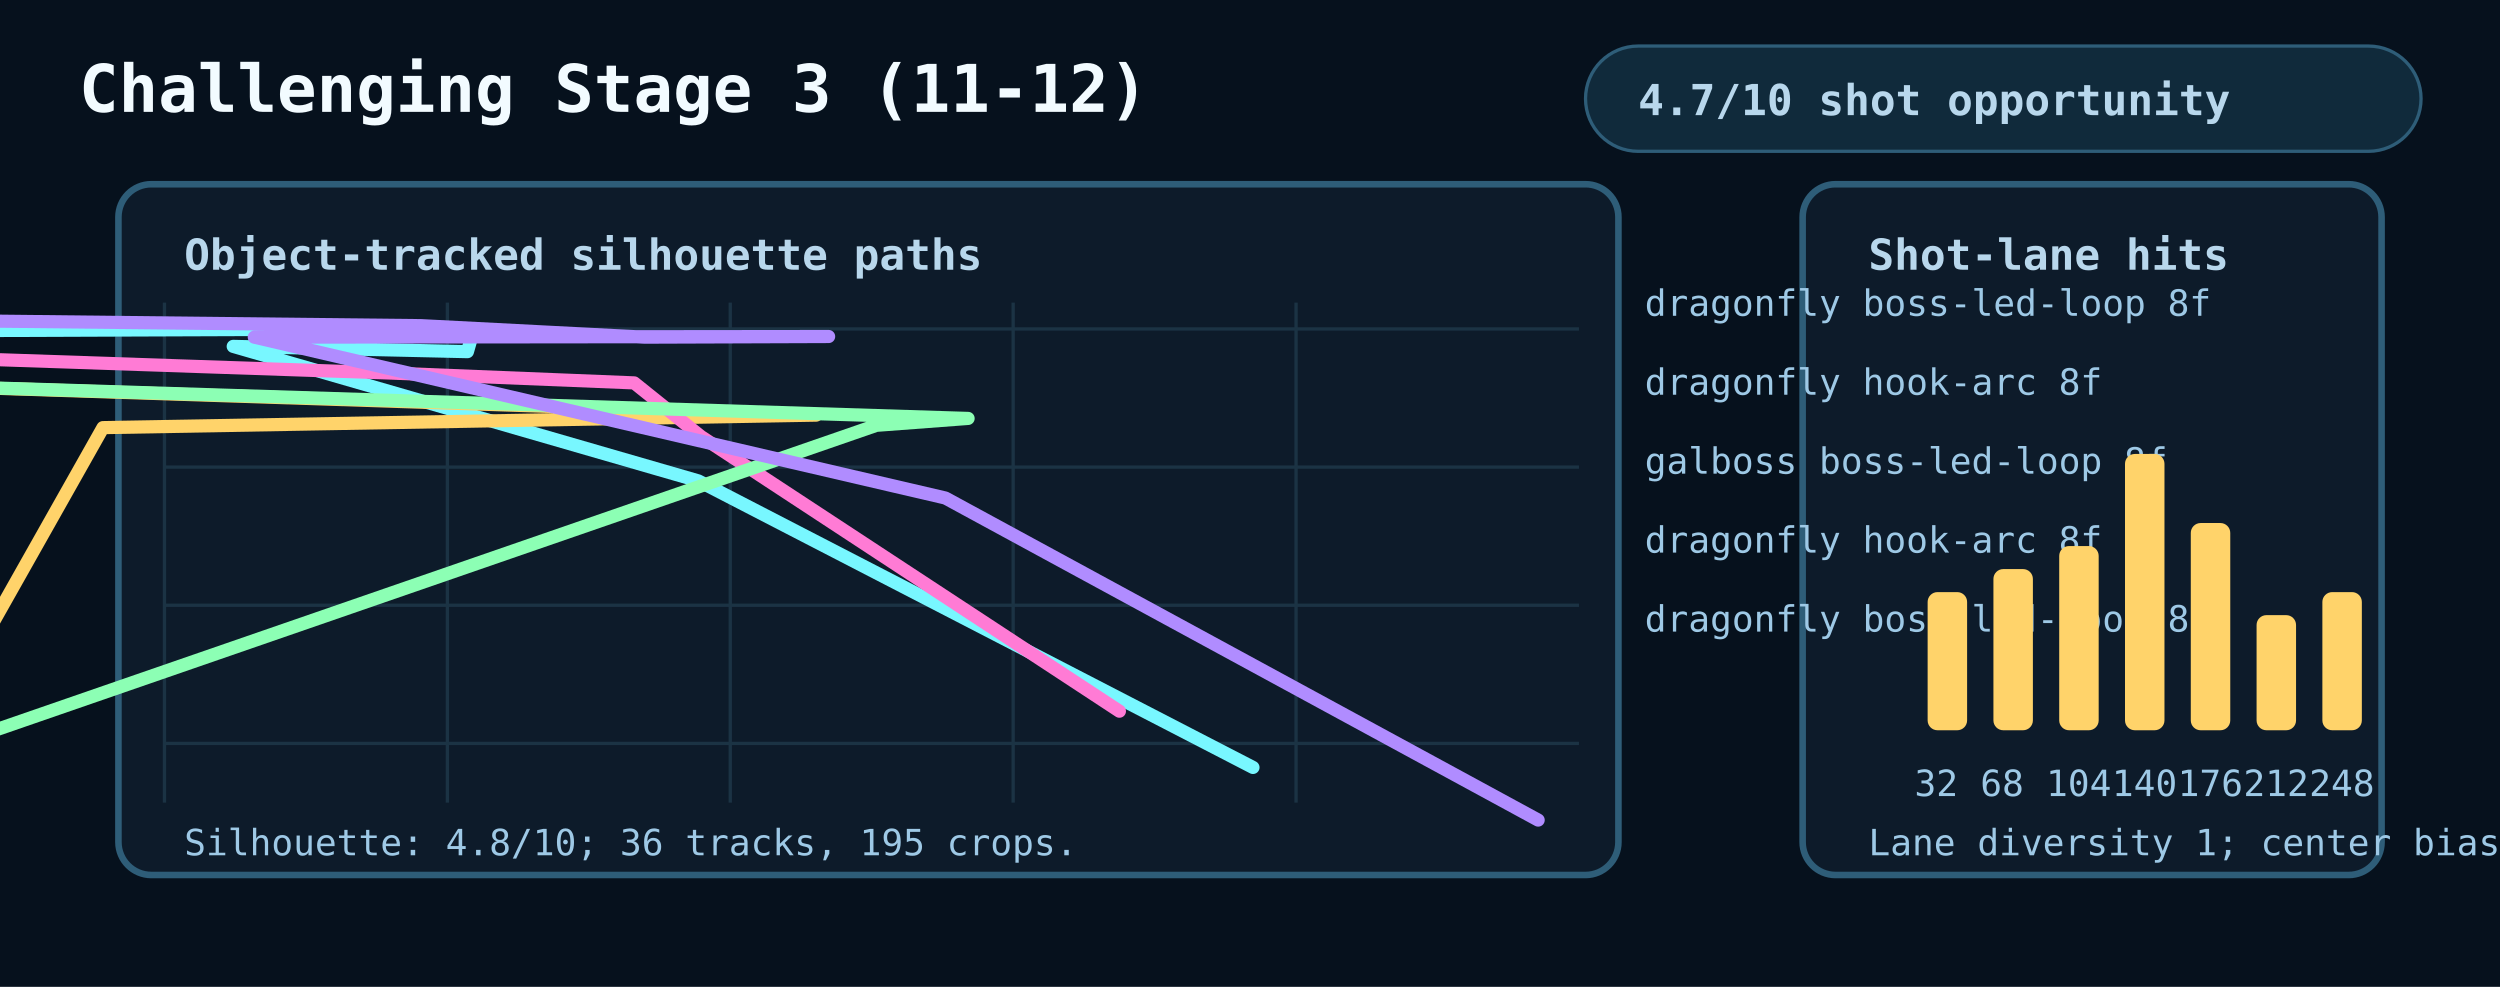
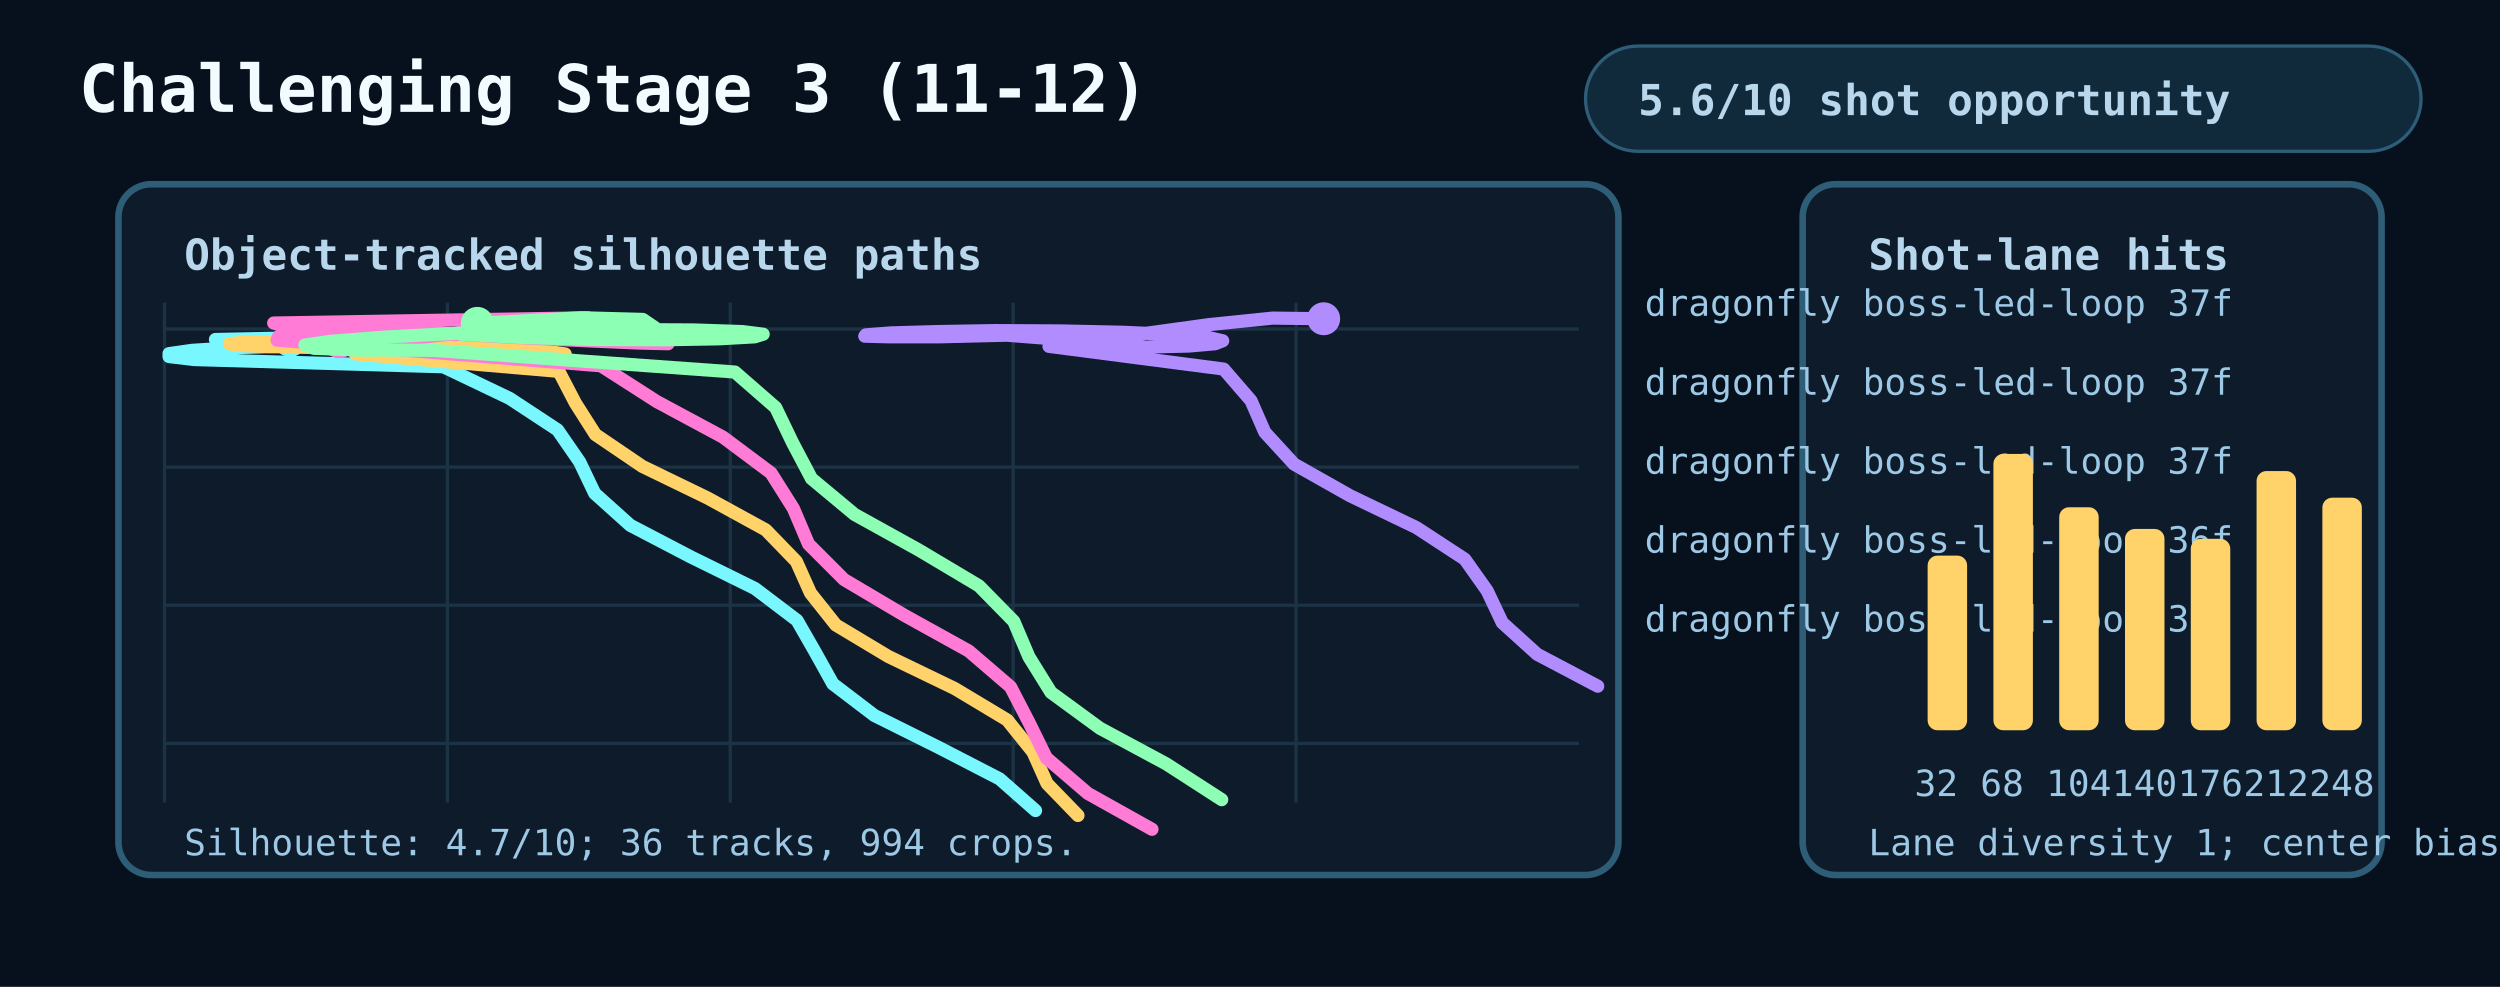
<svg xmlns="http://www.w3.org/2000/svg" width="760" height="300" viewBox="0 0 760 300" role="img" aria-labelledby="title desc">
  <style>
    .bg{fill:#06111d}.panel{fill:#0d1b2a;stroke:#2e5d78;stroke-width:2}.grid{stroke:#1b3344;stroke-width:1}.text{fill:#f2fbff;font:700 20px ui-monospace,Menlo,monospace}.small{fill:#b8d7ec;font:700 13px ui-monospace,Menlo,monospace}.tiny{fill:#9ec9e6;font:11px ui-monospace,Menlo,monospace}.pill{fill:#102a3b;stroke:#2e5d78}
  </style>
  <rect class="bg" x="0" y="0" width="760" height="300" />
  <text class="text" x="24" y="34">Challenging Stage 3 (11-12)</text>
  <rect class="pill" x="482" y="14" width="254" height="32" rx="16" />
-   <text class="small" x="498" y="35">4.7/10 shot opportunity</text>
+   <text class="small" x="498" y="35">5.6/10 shot opportunity</text>
  <rect class="panel" x="36" y="56" width="456" height="210" rx="10" />
  <rect class="panel" x="548" y="56" width="176" height="210" rx="10" />
  <text class="small" x="56" y="82">Object-tracked silhouette paths</text>
  <text class="small" x="568" y="82">Shot-lane hits</text>
  <line class="grid" x1="50" y1="92" x2="50" y2="244" />
  <line class="grid" x1="136" y1="92" x2="136" y2="244" />
  <line class="grid" x1="222" y1="92" x2="222" y2="244" />
  <line class="grid" x1="308" y1="92" x2="308" y2="244" />
  <line class="grid" x1="394" y1="92" x2="394" y2="244" />
  <line class="grid" x1="50" y1="100" x2="480" y2="100" />
  <line class="grid" x1="50" y1="142" x2="480" y2="142" />
  <line class="grid" x1="50" y1="184" x2="480" y2="184" />
  <line class="grid" x1="50" y1="226" x2="480" y2="226" />
-   <polyline points="-60.6,100.7 -60.6,100.7 -60.6,100.7 144.1,99.9 142.1,106.9 70.9,105.3 212.3,146.2 380.9,233.3" fill="none" stroke="#78f7ff" stroke-width="4" stroke-linecap="round" stroke-linejoin="round" />
-   <circle cx="-60.6" cy="100.7" r="5" fill="#78f7ff" />
-   <text class="tiny" x="500" y="96" fill="#78f7ff">dragonfly boss-led-loop 8f</text>
-   <polyline points="-60.6,116.1 -60.6,116.1 -60.6,116.1 -60.6,116.1 -60.6,116.1 248.1,126.2 31.3,130 -20.3,221.5" fill="none" stroke="#ffd36a" stroke-width="4" stroke-linecap="round" stroke-linejoin="round" />
-   <circle cx="-60.6" cy="116.1" r="5" fill="#ffd36a" />
-   <text class="tiny" x="500" y="120" fill="#ffd36a">dragonfly hook-arc 8f</text>
-   <polyline points="-60.6,107.3 -60.6,107.3 -60.6,107.3 -60.6,107.3 118.5,113.4 192.8,116.4 213.1,132.7 340.3,216.2" fill="none" stroke="#ff7bd5" stroke-width="4" stroke-linecap="round" stroke-linejoin="round" />
-   <circle cx="-60.6" cy="107.3" r="5" fill="#ff7bd5" />
-   <text class="tiny" x="500" y="144" fill="#ff7bd5">galboss boss-led-loop 8f</text>
-   <polyline points="-60.6,116.1 -60.6,116.1 -60.6,116.1 -60.6,116.1 -60.6,116.1 294.3,127.2 266.4,129.3 -3.9,222.8" fill="none" stroke="#8cffb4" stroke-width="4" stroke-linecap="round" stroke-linejoin="round" />
-   <circle cx="-60.6" cy="116.1" r="5" fill="#8cffb4" />
-   <text class="tiny" x="500" y="168" fill="#8cffb4">dragonfly hook-arc 8f</text>
-   <polyline points="-60.6,97 -60.6,97 128,99 196,102.5 251.9,102.3 77.3,102.5 287.4,151.4 467.6,249.3" fill="none" stroke="#b08cff" stroke-width="4" stroke-linecap="round" stroke-linejoin="round" />
-   <circle cx="-60.6" cy="97" r="5" fill="#b08cff" />
-   <text class="tiny" x="500" y="192" fill="#b08cff">dragonfly boss-led-loop 8f</text>
-   <rect x="586" y="180" width="12" height="42" rx="3" fill="#ffd36a" />
+   <polyline points="88.2,103.5 113,101 129.6,100.3 133.9,101.8 65.5,103.2 72.9,104.1 85.3,105.1 100.7,106 116.7,106.6 130.8,106.9 140.8,106.8 145.4,106.5 143.5,106 135.5,105.5 122.3,105.1 105.6,105 87.8,105.2 71.2,105.7 58.4,106.5 51.4,107.5 51.4,108.4 58.9,109.3 134.8,111.5 154.9,121.1 169.5,130.7 176.2,140.4 180.8,150 191.6,159.7 210,169.3 229.5,178.9 242.3,188.6 247.8,198.2 253.2,207.9 265.8,217.5 285.3,227.2 303.9,236.8 314.8,246.4" fill="none" stroke="#78f7ff" stroke-width="4" stroke-linecap="round" stroke-linejoin="round" />
+   <circle cx="88.2" cy="103.5" r="5" fill="#78f7ff" />
+   <text class="tiny" x="500" y="96" fill="#78f7ff">dragonfly boss-led-loop 37f</text>
+   <polyline points="128.6,102.3 129.9,105.3 126,107.4 123.4,107.5 99.9,105.6 82.7,105.4 72.4,105 69.7,104.5 74.6,104 85.9,103.8 102.1,103.8 120.6,104.2 139.1,104.8 155,105.8 166.4,106.8 171.8,107.6 170.9,108.3 163.9,108.8 152,108.8 137.2,108.6 121.7,108.1 108,107.6 169.9,112.9 174.9,122.5 181,132.1 195.3,141.8 215.1,151.4 232.8,161.1 242.1,170.7 246.4,180.3 254.1,190 270.1,199.6 290.2,209.3 306.2,218.9 314,228.6 318.3,238.2 327.7,247.9" fill="none" stroke="#ffd36a" stroke-width="4" stroke-linecap="round" stroke-linejoin="round" />
+   <circle cx="128.6" cy="102.3" r="5" fill="#ffd36a" />
+   <text class="tiny" x="500" y="120" fill="#ffd36a">dragonfly boss-led-loop 37f</text>
+   <polyline points="103.1,103.9 119.4,103.5 140.1,101.2 162,98.4 178.7,96.6 83.2,98.2 83.8,98.4 93.8,99 111.4,100 133.5,101.3 157,102.6 178.2,103.6 194.4,104.3 203.1,104.5 203.1,104.3 194.5,103.7 178.4,102.9 157.2,102.1 133.9,101.5 111.9,101.3 94.5,101.6 84.7,102.3 84.2,103.4 182.7,111.2 199.7,122.1 219.8,132.9 234.4,143.8 241.2,154.6 245.8,165.4 256.6,176.2 275,187.1 294.5,197.9 307.2,208.8 312.8,219.6 318.1,230.4 330.7,241.2 350.2,252.1" fill="none" stroke="#ff7bd5" stroke-width="4" stroke-linecap="round" stroke-linejoin="round" />
+   <circle cx="103.1" cy="103.9" r="5" fill="#ff7bd5" />
+   <text class="tiny" x="500" y="144" fill="#ff7bd5">dragonfly boss-led-loop 37f</text>
+   <polyline points="145.1,98.3 176.8,96.6 195.4,97.1 199.1,99.6 191,102.4 140.1,101.6 158.7,102.6 180.2,103.2 201.3,103.3 218.6,103 229.4,102.4 232,101.6 225.7,100.8 210.9,100.3 189.8,100.2 164.7,100.5 139.1,101.3 116.5,102.5 100.2,103.8 92.7,104.9 95.5,105.9 108.8,106.4 131.7,106.5 223.4,113.1 235.8,123.9 241,134.7 246.7,145.5 259.8,156.4 279.3,167.2 297.6,178.1 308.2,188.9 312.8,199.7 319.5,210.5 334.4,221.4 354.5,232.2 371.4,243.1" fill="none" stroke="#8cffb4" stroke-width="4" stroke-linecap="round" stroke-linejoin="round" />
+   <circle cx="145.1" cy="98.3" r="5" fill="#8cffb4" />
+   <text class="tiny" x="500" y="168" fill="#8cffb4">dragonfly boss-led-loop 36f</text>
+   <polyline points="402.4,96.9 386.9,96.7 367.4,98.7 346.4,101.6 329.2,103.7 306,101.9 285.3,102.4 270.4,102.4 262.9,102.2 263.2,101.8 270.8,101.2 284.7,100.8 302.6,100.5 322.3,100.6 341.2,101 356.8,101.7 367.4,102.6 371.7,103.6 369.4,104.5 361.4,105.2 348.8,105.5 334,105.6 318.9,105.3 372,112.2 380.3,121.8 384.5,131.4 393.4,141.1 410.4,150.7 430.6,160.4 445.3,170 452.1,179.6 456.7,189.3 467.3,198.9 485.7,208.6" fill="none" stroke="#b08cff" stroke-width="4" stroke-linecap="round" stroke-linejoin="round" />
+   <circle cx="402.4" cy="96.9" r="5" fill="#b08cff" />
+   <text class="tiny" x="500" y="192" fill="#b08cff">dragonfly boss-led-loop 34f</text>
+   <rect x="586" y="168.9" width="12" height="53.1" rx="3" fill="#ffd36a" />
  <text class="tiny" x="582" y="242">32</text>
-   <rect x="606" y="173" width="12" height="49" rx="3" fill="#ffd36a" />
+   <rect x="606" y="138" width="12" height="84" rx="3" fill="#ffd36a" />
  <text class="tiny" x="602" y="242">68</text>
-   <rect x="626" y="166" width="12" height="56" rx="3" fill="#ffd36a" />
+   <rect x="626" y="154.2" width="12" height="67.8" rx="3" fill="#ffd36a" />
  <text class="tiny" x="622" y="242">104</text>
-   <rect x="646" y="138" width="12" height="84" rx="3" fill="#ffd36a" />
+   <rect x="646" y="160.8" width="12" height="61.2" rx="3" fill="#ffd36a" />
  <text class="tiny" x="642" y="242">140</text>
-   <rect x="666" y="159" width="12" height="63" rx="3" fill="#ffd36a" />
+   <rect x="666" y="163.8" width="12" height="58.2" rx="3" fill="#ffd36a" />
  <text class="tiny" x="662" y="242">176</text>
-   <rect x="686" y="187" width="12" height="35" rx="3" fill="#ffd36a" />
+   <rect x="686" y="143.2" width="12" height="78.8" rx="3" fill="#ffd36a" />
  <text class="tiny" x="682" y="242">212</text>
-   <rect x="706" y="180" width="12" height="42" rx="3" fill="#ffd36a" />
+   <rect x="706" y="151.3" width="12" height="70.7" rx="3" fill="#ffd36a" />
  <text class="tiny" x="702" y="242">248</text>
-   <text class="tiny" x="56" y="260">Silhouette: 4.8/10; 36 tracks, 195 crops.</text>
-   <text class="tiny" x="568" y="260">Lane diversity 1; center bias 0.226.</text>
+   <text class="tiny" x="56" y="260">Silhouette: 4.7/10; 36 tracks, 994 crops.</text>
+   <text class="tiny" x="568" y="260">Lane diversity 1; center bias 0.129.</text>
</svg>
